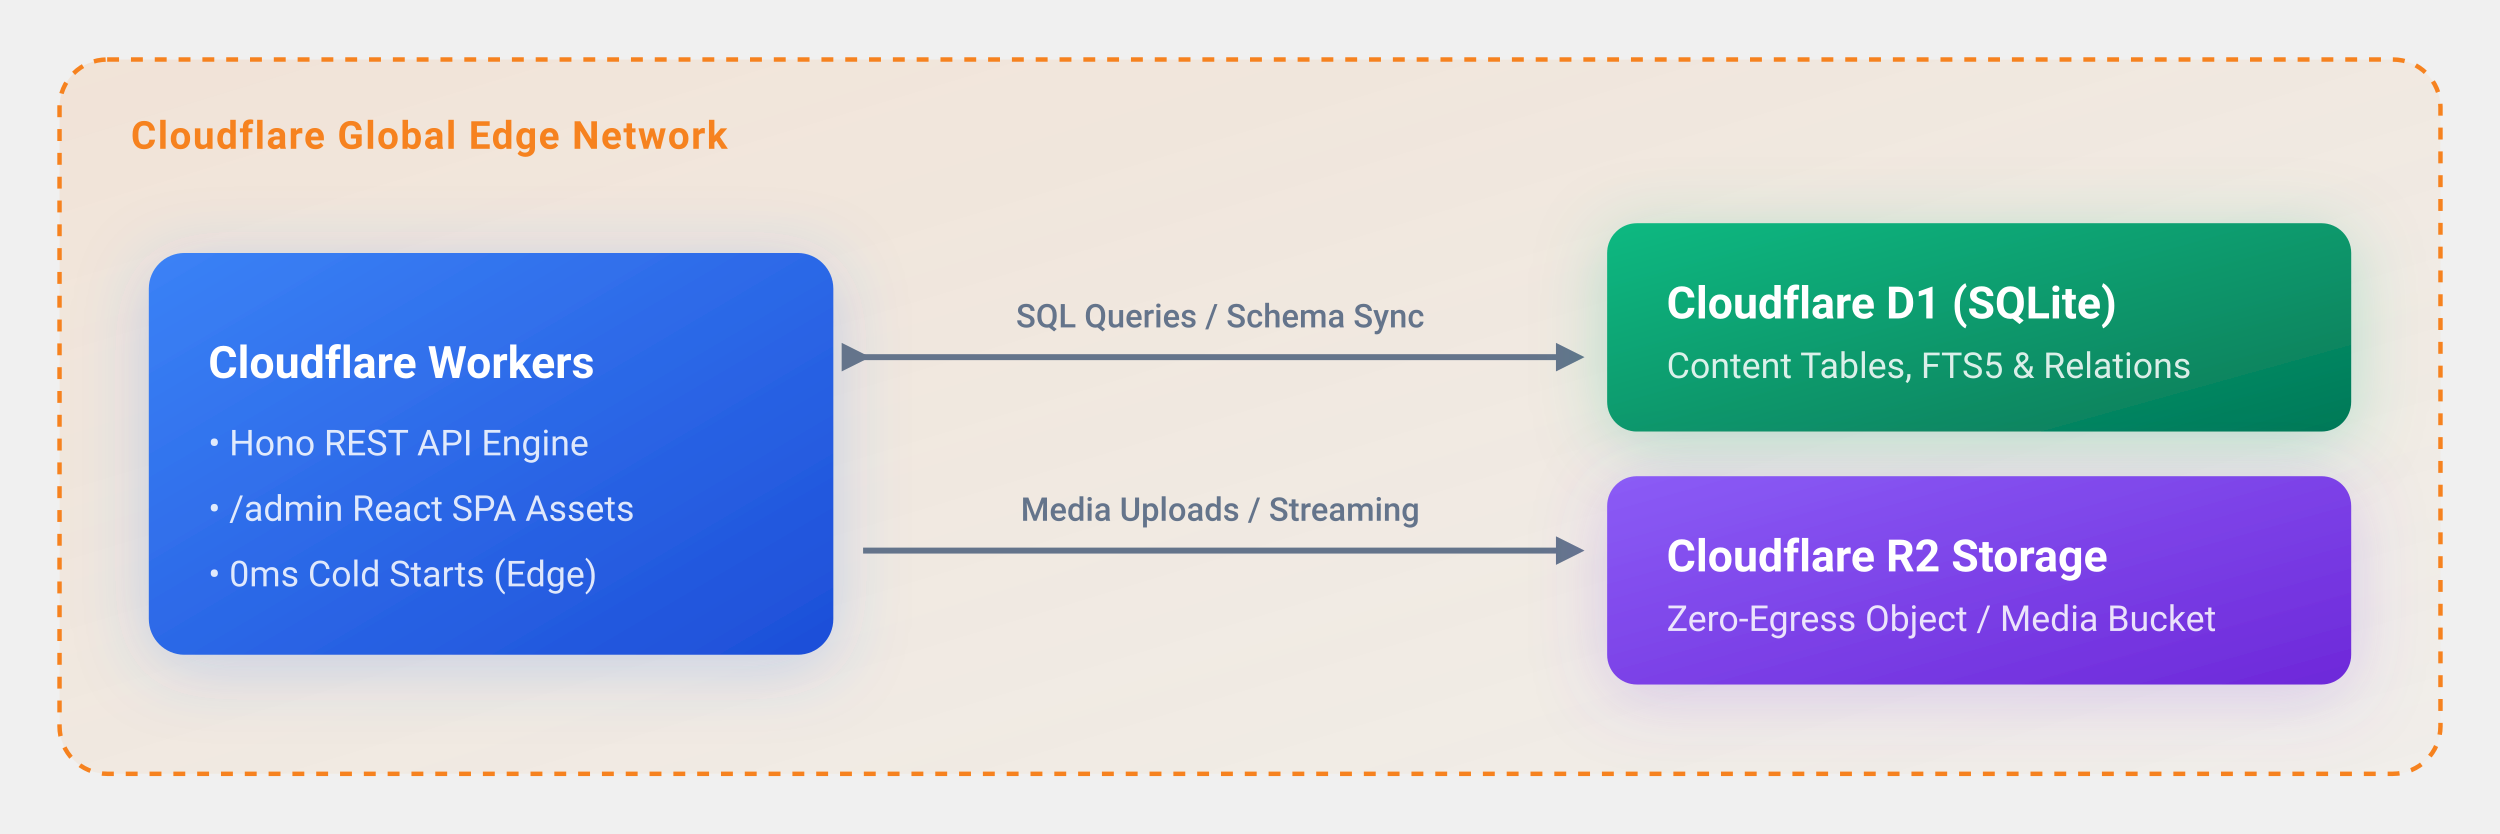
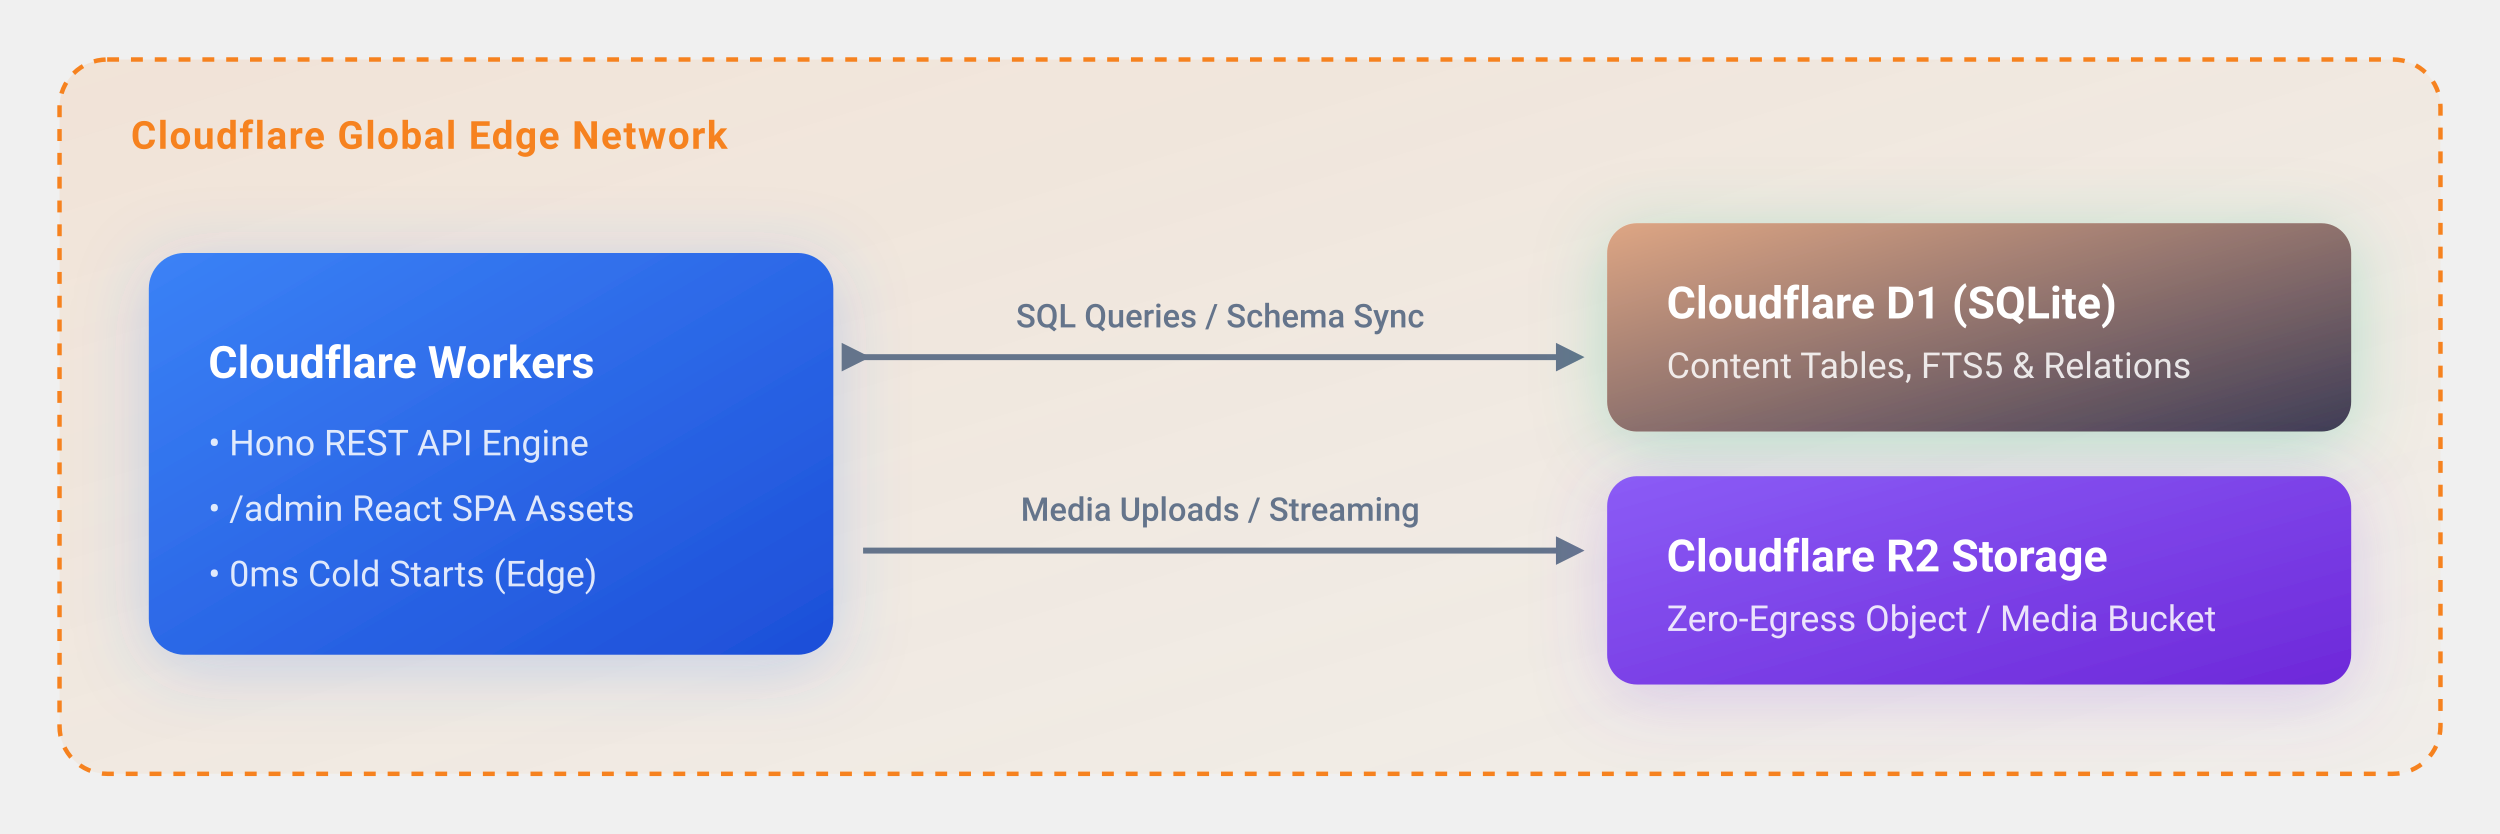
<svg xmlns="http://www.w3.org/2000/svg" viewBox="0 0 840 280" width="100%" height="100%">
  <defs>
    <linearGradient id="cfGrad" x1="0%" y1="0%" x2="100%" y2="100%">
      <stop offset="0%" stop-color="#f6821f" stop-opacity="0.12" />
      <stop offset="100%" stop-color="#faad3f" stop-opacity="0.04" />
    </linearGradient>
    <linearGradient id="workerGrad" x1="0%" y1="0%" x2="100%" y2="100%">
      <stop offset="0%" stop-color="#3b82f6" />
      <stop offset="100%" stop-color="#1d4ed8" />
    </linearGradient>
    <linearGradient id="d1Grad" x1="0%" y1="0%" x2="100%" y2="100%">
-       <stop offset="0%" stop-color="#10b981" />
-       <stop offset="100%" stop-color="#047857" />
+       <stop offset="0%" stop-color="#DEA684" />
+       <stop offset="100%" stop-color="#3F3D56" />
    </linearGradient>
    <linearGradient id="r2Grad" x1="0%" y1="0%" x2="100%" y2="100%">
      <stop offset="0%" stop-color="#8b5cf6" />
      <stop offset="100%" stop-color="#6d28d9" />
    </linearGradient>
    <marker id="arrow" viewBox="0 0 10 10" refX="6" refY="5" markerWidth="6" markerHeight="6" orient="auto-start-reverse">
      <path d="M 0 1 L 8 5 L 0 9 z" fill="#64748b" />
    </marker>
    <marker id="arrow-bi" viewBox="0 0 10 10" refX="6" refY="5" markerWidth="6" markerHeight="6" orient="auto">
      <path d="M 0 1 L 8 5 L 0 9 z" fill="#64748b" />
    </marker>
  </defs>
  <style>
    .title { font-family: -apple-system, BlinkMacSystemFont, "Segoe UI", Roboto, sans-serif; font-size: 13px; font-weight: 600; letter-spacing: 0.5px; fill: #f6821f; text-transform: uppercase; }
    .card-title { font-family: -apple-system, BlinkMacSystemFont, "Segoe UI", Roboto, sans-serif; font-size: 15px; font-weight: 700; fill: #ffffff; }
    .card-sub { font-family: -apple-system, BlinkMacSystemFont, "Segoe UI", Roboto, sans-serif; font-size: 12px; fill: rgba(255, 255, 255, 0.85); }
    .label { font-family: -apple-system, BlinkMacSystemFont, "Segoe UI", Roboto, sans-serif; font-size: 11px; fill: #64748b; font-weight: 500; }
  </style>
  <rect x="20" y="20" width="800" height="240" rx="16" fill="url(#cfGrad)" stroke="#f6821f" stroke-width="1.5" stroke-dasharray="4 4" />
  <text x="44" y="50" class="title">Cloudflare Global Edge Network</text>
  <g transform="translate(50, 85)">
    <rect width="230" height="135" rx="12" fill="url(#workerGrad)" filter="drop-shadow(0 4px 12px rgba(59, 130, 246, 0.25))" />
    <text x="20" y="42" class="card-title">Cloudflare Workers</text>
    <text x="20" y="68" class="card-sub">• Hono REST API Engine</text>
    <text x="20" y="90" class="card-sub">• /admin React SPA Assets</text>
    <text x="20" y="112" class="card-sub">• 0ms Cold Starts (Edge)</text>
  </g>
  <path d="M 290 120 L 530 120" stroke="#64748b" stroke-width="2" marker-end="url(#arrow)" marker-start="url(#arrow-bi)" />
  <text x="410" y="110" text-anchor="middle" class="label">SQL Queries / Schema Sync</text>
  <path d="M 290 185 L 530 185" stroke="#64748b" stroke-width="2" marker-end="url(#arrow)" />
  <text x="410" y="175" text-anchor="middle" class="label">Media Uploads / Streaming</text>
  <g transform="translate(540, 75)">
    <rect width="250" height="70" rx="10" fill="url(#d1Grad)" filter="drop-shadow(0 4px 12px rgba(16, 185, 129, 0.25))" />
    <text x="20" y="32" class="card-title">Cloudflare D1 (SQLite)</text>
    <text x="20" y="52" class="card-sub">Content Tables, FTS5 &amp; Relations</text>
  </g>
  <g transform="translate(540, 160)">
    <rect width="250" height="70" rx="10" fill="url(#r2Grad)" filter="drop-shadow(0 4px 12px rgba(139, 92, 246, 0.25))" />
    <text x="20" y="32" class="card-title">Cloudflare R2 Storage</text>
    <text x="20" y="52" class="card-sub">Zero-Egress Object / Media Bucket</text>
  </g>
</svg>
